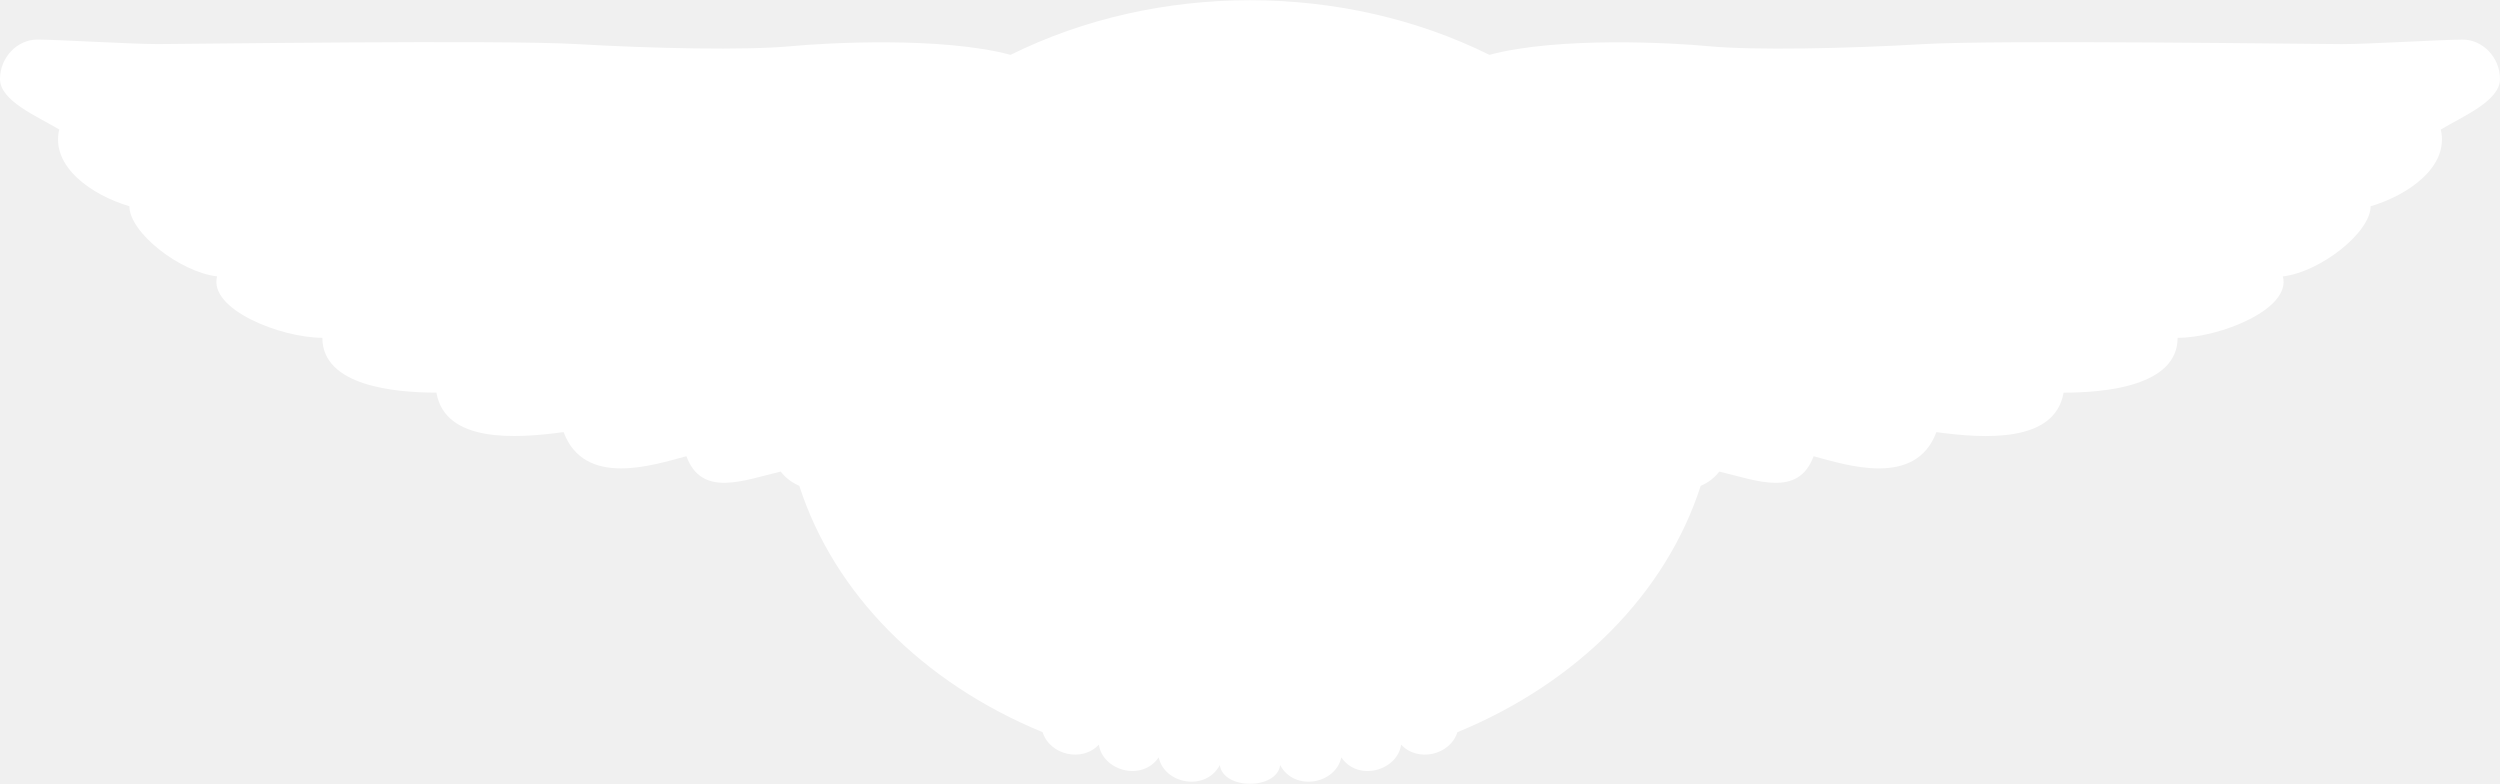
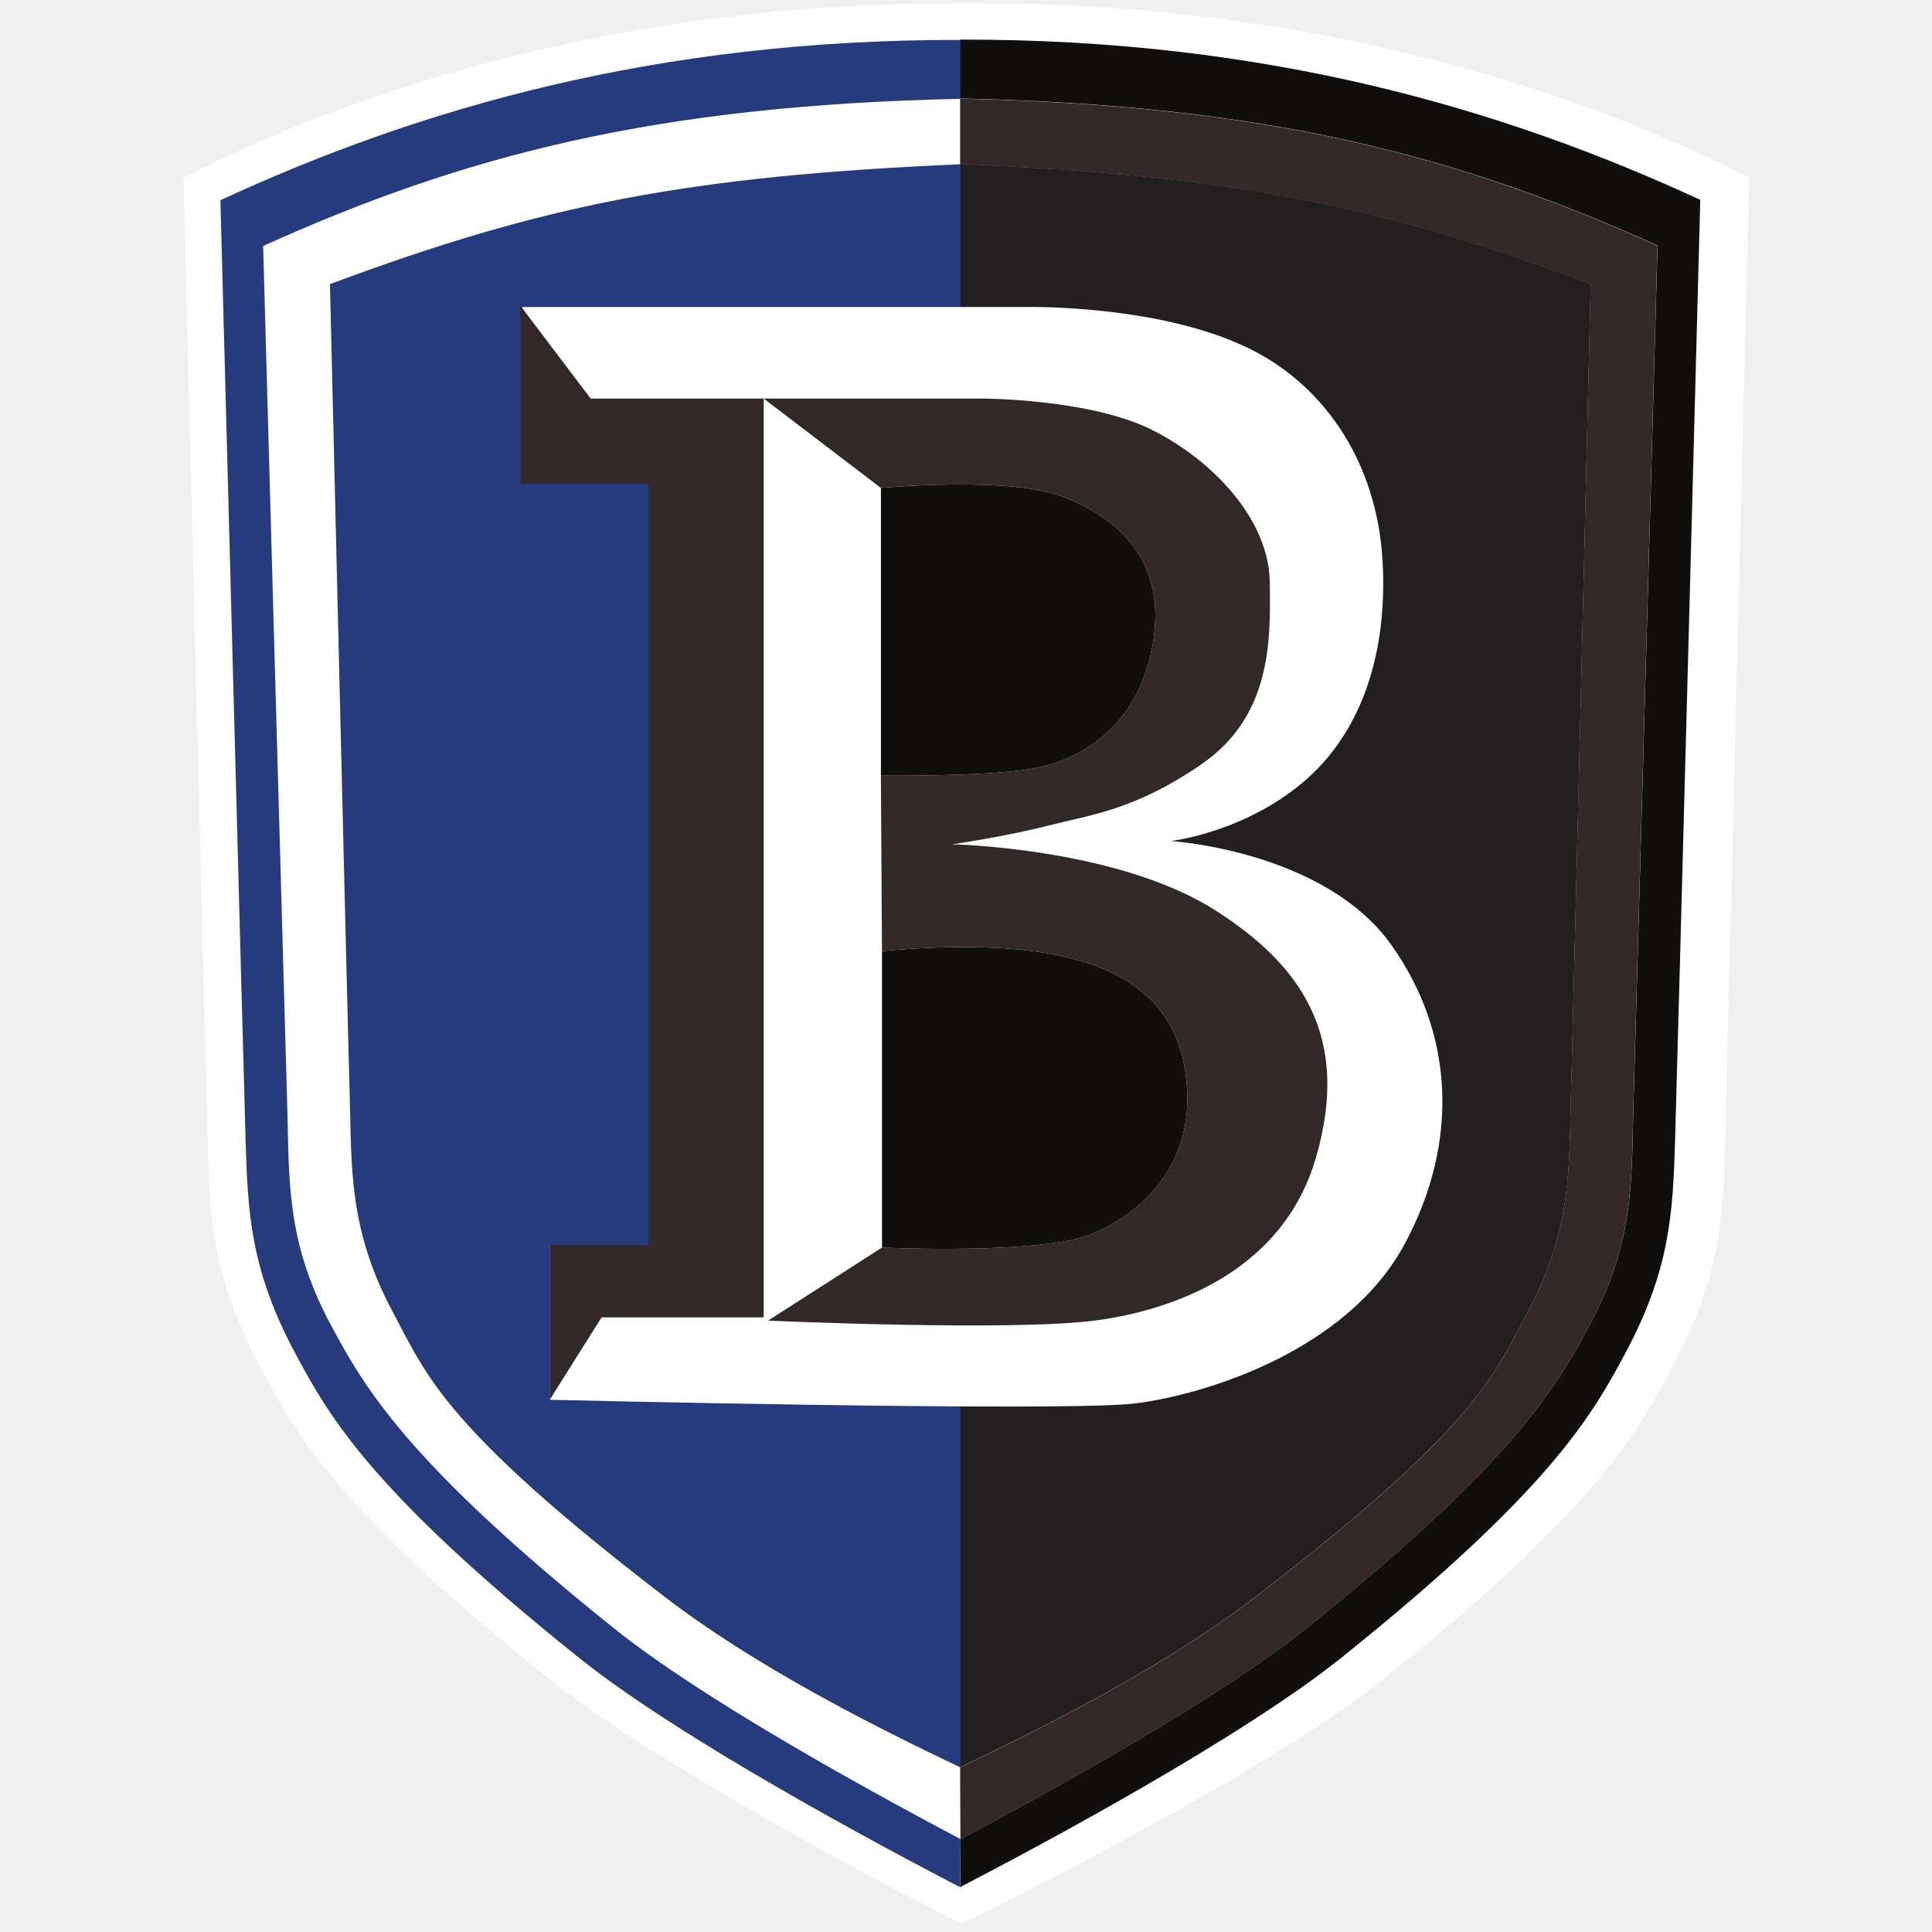
- <svg xmlns="http://www.w3.org/2000/svg" fill="#ffffff" width="2500" height="784" viewBox="0 0 140.53 44.046">
-   <path d="M71.961 42.996c.795 1.498 3.107 1.073 3.437-.433.951 1.386 3.153.739 3.363-.719.921 1.004 2.748.602 3.162-.698.006-.019-.006.019 0 0C88.7 38.359 93.66 33.317 95.6 27.298a2.58 2.58 0 0 0 1.045-.801c2.096.493 4.438 1.479 5.301-.863 1.85.493 5.729 1.784 6.903-1.355 2.712.37 6.656.616 7.15-2.219 2.342 0 6.409-.37 6.409-3.082 2.343 0 6.41-1.603 5.917-3.452 2.096-.246 4.932-2.465 4.932-3.944 2.095-.616 4.438-2.219 3.944-4.314 1.232-.74 3.328-1.603 3.328-2.835s-.986-2.219-2.096-2.219-5.301.254-6.78.254c-1.478 0-19.353-.247-23.544 0-4.191.246-9.492.362-12.081.116-1.907-.184-8.404-.556-12.305.487-8.262-4.094-18.653-4.095-26.917 0-3.9-1.042-10.398-.67-12.306-.489-2.589.247-7.889.13-12.081-.116-4.191-.247-22.066 0-23.545 0s-5.67-.254-6.78-.254S0 3.199 0 4.431c0 1.233 2.096 2.096 3.329 2.835-.494 2.096 1.849 3.698 3.944 4.314 0 1.479 2.835 3.698 4.931 3.944-.493 1.85 3.575 3.452 5.917 3.452 0 2.711 4.068 3.082 6.41 3.082.493 2.835 4.438 2.589 7.15 2.219 1.174 3.14 5.054 1.849 6.903 1.355.863 2.343 3.205 1.356 5.301.863.286.372.646.63 1.045.801 1.94 6.02 6.901 11.062 13.677 13.849.005.019-.006-.019 0 0 .414 1.3 2.241 1.702 3.162.698.21 1.458 2.412 2.104 3.363.719.329 1.506 2.642 1.931 3.436.433.189 1.401 3.204 1.401 3.393.001z" />
-   <path d="M48.939 26.99c.725 1.657 3.016 1.312 4.388.795 1.83 2.784 4.874 5.05 8.622 6.419l-2.977 5.046c-5.787-2.521-10.071-6.741-11.959-11.71a5.99 5.99 0 0 0 1.926-.55z" fill="#fff" />
-   <path d="M58.541 40.56c-6.389-2.698-11.085-7.418-13.03-13.076.321.07.654.097.987.091 1.905 5.147 6.304 9.521 12.254 12.118a2.6 2.6 0 0 0-.211.867zM61.884 40.711a.085.085 0 0 1-.003.009c-.947 2.33-3.756.982-2.485-1.218l3.027-5.13c.555.188 1.124.356 1.706.506.012.079-2.212 5.727-2.245 5.833zM65.085 41.436c-.586 2.331-3.396 1.62-2.735-.562l2.406-5.846c.572.13 1.155.24 1.748.329.006.022-1.419 6.079-1.419 6.079zM68.384 41.804c-.209 2.508-3.288 2.073-2.736-.425 0 .002 1.375-5.935 1.38-5.948.578.073 1.164.129 1.759.163.021.054-.401 6.16-.403 6.21zM68.92 41.766c0 .001.328-6.071.333-6.086.576.024 1.427.041 2.02-.019.028.052.41 6.042.416 6.091.186 2.455-2.916 2.505-2.769.014zM2.028 3.687c.276-.211.87-.2 1.621-.242 3.821 0 12.697.247 14.423.247s13.93 1.356 15.84 1.973c.863.247 1.048 1.109 0 1.171-1.048.062-14.076.248-15.925.248-1.434 0-8.893-.025-13.204-.88-2.332-.463-3.584-1.885-2.755-2.517zM6.225 8.252c2.219.062 13.313.124 14.608.062 1.294-.062 11.341-.616 12.512-.678 2.533-.133 3.353.995.678 1.603-1.356.309-13.868 1.726-23.36 1.541-1.788.062-4.191-.863-4.808-1.726-.616-.863.062-.802.37-.802zM10.54 12.321c1.541 0 19.723-1.356 23.545-2.157 3.324-.506 2.574 1.202 1.232 1.479-1.128.233-14.608 2.835-21.449 2.958-2.281-.061-4.931-2.219-3.328-2.28zM15.162 16.142c2.158-.247 16.519-2.527 20.402-3.575 3.512-.91 2.803 1.424 1.541 1.788-1.124.324-13.363 3.303-16.149 3.452a14.781 14.781 0 0 1-3.528-.238c-3.936-.787-2.266-1.427-2.266-1.427zM20.956 19.347c1.541-.308 14.053-3.144 17.628-4.499 1.742-.607 2.266 1.104 1.171 1.602-.678.308-10.293 4.314-14.854 4.561-1.664 0-4.742-.896-3.945-1.664zM41.357 16.758c-1.417.678-10.046 4.315-13.375 5.055-.462.123-.95.327-.911.584.296 1.968 6.422.294 6.847.158 2.356-.755 7.159-2.518 9.196-4.503-.493-.246-1.633-1.047-1.757-1.294zM43.946 18.854c-.924.616-6.965 3.761-9.738 4.623-1.449.483.076 1.973 2.906 1.166 3.128-.485 7.695-4.186 8.435-4.864-.37-.185-1.171-.678-1.603-.925zM46.782 20.519c-1.117.764-3.267 2.192-4.632 3.103-.563.376-1.907 1.119-1.878 1.713.014.284.554.823 3.021-.073 1.534-.628 3.391-1.905 4.968-4.188-.308-.094-1.11-.371-1.479-.555zM49.555 21.443c-.578.578-1.325 1.368-2.056 2.096-.673.868-2.173 1.493-1.657 2.496.559 1.086 2.319-.477 2.953-1.075.896-.847 1.761-1.966 2.086-3.086-.432-.123-.925-.246-1.326-.431z" fill="#fff" />
-   <path d="M28.106 3.199c1.603 0 7.026.37 8.999.37 5.668 0 13.338-1 18.61.083 3.277.673 3.747 1.622 3.747 2.642 0 1.327-1.109 2.124-1.895 2.7-.924.678-3.76 2.342-3.883 6.657-.739-.308-1.787-.493-1.047-2.034 1.291-2.583 4.194-5.729-.771-7.069-.783-.211-1.748-.349-2.927-.389-3.636-.123-8.909-.15-10.697-.458-1.787-.308-8.534-1.884-9.951-2.068-.617-.065-.617-.373-.185-.434z" fill="#fff" />
-   <path d="M42.355 6.947c1.294 0 5.257-.027 6.586.036 3.676.175 6.301 1.966 3.646 5.327-.52.657-1.91 2.034-2.465 2.527-.493.37-1.418-.247-.617-1.171-1.048.616-2.342.493-1.726-.924-.925.74-2.465.801-1.541-1.109-.616.493-2.342.432-1.233-1.048-.924.308-1.972-.247-1.294-1.171-1.171.186-1.849-.678-.616-1.355-1.171.305-1.479-1.051-.74-1.112zM38.739 6.292c-.499-.032-2.664-.384-2.612.783.052 1.168 2.457.727 2.951.635.91-.169 1.637-.447 1.616-.824-.021-.387-.969-.532-1.955-.594zM38.827 8.293c-.526.04-2.417-.053-2.122 1.015.093.336.788 1.016 3.113.451 1.019-.248 1.547-.794 1.547-1.228 0-.379-1.37-.327-2.538-.238zM40.32 10.027c-.374.062-2.542.21-2.179 1.303.254.762.644.521 1.305.6.436.052 3.666-.858 3.161-1.894-.15-.308-1.1-.204-2.287-.009zM41.392 11.576c-2.15.873-2.122 1.464-2.024 1.783.097.32 1.083.715 3.123-.282 1.033-.505 1.046-1.079.792-1.485-.317-.509-1.119-.33-1.891-.016zM42.897 13.044c-2.238.78-2.11 1.492-1.933 1.91.195.462.902.954 2.77-.236 1.128-.718 1.862-1.32 1.661-1.798-.182-.434-1.249-.321-2.498.124zM43.773 15.286c-.587.356-.854.838-.484 1.387.662.984 2.614-.752 3.104-1.283.364-.394.597-.808.391-1.111-.213-.312-.875-.288-3.011 1.007zM47.307 15.453c-2.606 1.329-2.356 1.973-1.993 2.248.401.304 1.346.623 2.926-1.203.693-.8.312-1.676-.933-1.045zM48.608 16.847c-.55.615-1.839 1.542-.841 2.233.841.582 1.334-.057 1.748-.453 2.394-2.303 1.602-3.761-.907-1.78z" fill="#fff" />
-   <path d="M56.472 4.775c1.83.915 2.587 1.887.708 3.215-.23.162.054.565.284.403 2.068-1.46 1.623-2.975-.771-4.059-.252-.126-.472.315-.221.441z" />
-   <path d="M81.59 25.638c0-1.966-2.025-3.932-4.274-4.61-.601-.136-.506-.67-.038-.881.45-.204 3.075-2.034 3.038-4.339 0-2.237-2.626-5.627-10.276-5.627-4.5 0-8.25 1.017-10.5 2.916.524.407 1.125 1.017 1.125 1.695v12.407c-.075.746-.45 1.356-1.051 2.034 2.02 1.434 5.637 2.802 10.83 2.785 5.55-.136 11.146-1.77 11.146-6.38z" fill="#fff" />
-   <ellipse cx="70.42" cy="16.214" rx="4.322" ry="3.452" />
-   <ellipse cx="70.977" cy="25.57" rx="4.845" ry="3.644" />
-   <path d="M51.644 19.617c.169-.841.44-1.658.802-2.443-.021-.031-.662-.851-2.241 1.431-.872 1.259.668 1.766 1.439 1.012zM51.593 23.493c-.65.755-1.263 1.389-1.668 1.895-.846 1.058 1.355 2.362 2.541.858a10.977 10.977 0 0 1-.873-2.753zM81.929 3.771a6.226 6.226 0 0 1 1.096-.488c-7.892-3.72-17.629-3.72-25.52 0 .41.142.778.304 1.095.488 7.308-3.183 16.085-3.155 23.329 0z" fill="#fff" />
-   <path d="M85.562 13.558c-.886-3.082-3.098-4.336-3.956-4.936-1.725-1.205-1.631-2.986-.157-4.521-7.043-2.969-15.408-2.935-22.368 0 1.474 1.535 1.567 3.316-.157 4.521-.858.6-3.071 1.854-3.956 4.936 7.523-7.753 23.071-7.754 30.594 0zM91.591 26.99c-.726 1.657-3.017 1.312-4.388.795-1.83 2.784-4.874 5.05-8.623 6.419l2.978 5.046c5.787-2.521 10.07-6.741 11.96-11.71a5.981 5.981 0 0 1-1.927-.55z" fill="#fff" />
-   <path d="M81.989 40.56c6.389-2.698 11.086-7.418 13.03-13.076a4.28 4.28 0 0 1-.987.091c-1.905 5.147-6.304 9.521-12.254 12.118a2.6 2.6 0 0 1 .211.867zM78.645 40.711l.004.009c.947 2.33 3.756.982 2.485-1.218l-3.027-5.13c-.555.188-1.123.356-1.706.506-.012.079 2.212 5.727 2.244 5.833zM75.444 41.436c.587 2.331 3.396 1.62 2.735-.562 0 0-2.28-5.543-2.406-5.846-.571.13-1.154.24-1.747.329-.006.022 1.418 6.079 1.418 6.079zM72.146 41.804c.209 2.508 3.287 2.073 2.735-.425.001.002-1.374-5.935-1.38-5.948-.578.073-1.165.129-1.759.163-.02.054.402 6.16.404 6.21zM138.502 3.687c-.276-.211-.87-.2-1.621-.242-3.821 0-12.697.247-14.423.247s-13.93 1.356-15.84 1.973c-.863.247-1.048 1.109 0 1.171 1.048.062 14.075.248 15.924.248 1.435 0 8.894-.025 13.204-.88 2.334-.463 3.586-1.885 2.756-2.517zM134.304 8.252c-2.219.062-13.312.124-14.607.062-1.294-.062-11.341-.616-12.512-.678-2.533-.133-3.354.995-.678 1.603 1.355.309 13.868 1.726 23.359 1.541 1.787.062 4.191-.863 4.808-1.726s-.061-.802-.37-.802zM129.99 12.321c-1.541 0-19.723-1.356-23.545-2.157-3.324-.506-2.574 1.202-1.232 1.479 1.128.233 14.607 2.835 21.449 2.958 2.28-.061 4.93-2.219 3.328-2.28zM125.368 16.142c-2.157-.247-16.519-2.527-20.401-3.575-3.512-.91-2.804 1.424-1.541 1.788 1.123.324 13.362 3.303 16.148 3.452a14.781 14.781 0 0 0 3.528-.238c3.936-.787 2.266-1.427 2.266-1.427zM119.574 19.347c-1.541-.308-14.053-3.144-17.628-4.499-1.741-.607-2.266 1.104-1.171 1.602.678.308 10.293 4.314 14.854 4.561 1.664 0 4.742-.896 3.945-1.664zM99.172 16.758c1.417.678 10.047 4.315 13.375 5.055.462.123.95.327.911.584-.296 1.968-6.422.294-6.847.158-2.355-.755-7.159-2.518-9.196-4.503.494-.246 1.634-1.047 1.757-1.294zM96.583 18.854c.924.616 6.965 3.761 9.738 4.623 1.449.483-.076 1.973-2.906 1.166-3.128-.485-7.695-4.186-8.435-4.864.371-.185 1.172-.678 1.603-.925zM93.749 20.519c1.116.764 3.267 2.192 4.632 3.103.563.376 1.907 1.119 1.878 1.713-.014.284-.554.823-3.021-.073-1.534-.628-3.391-1.905-4.968-4.188.307-.094 1.108-.371 1.479-.555zM90.974 21.443c.578.578 1.326 1.368 2.057 2.096.674.868 2.174 1.493 1.657 2.496-.559 1.086-2.319-.477-2.952-1.075-.896-.847-1.762-1.966-2.087-3.086.432-.123.925-.246 1.325-.431z" fill="#fff" />
-   <path d="M112.424 3.199c-1.603 0-7.026.37-8.999.37-5.669 0-13.339-1-18.61.083-3.277.673-3.747 1.622-3.747 2.642 0 1.327 1.108 2.124 1.894 2.7.925.678 3.761 2.342 3.884 6.657.739-.308 1.787-.493 1.048-2.034-1.292-2.583-4.194-5.729.771-7.069.783-.211 1.748-.349 2.928-.389 3.636-.123 8.909-.15 10.696-.458s8.534-1.884 9.951-2.068c.616-.065.616-.373.184-.434z" fill="#fff" />
-   <path d="M98.174 6.947c-1.294 0-5.257-.027-6.586.036-3.676.175-6.301 1.966-3.646 5.327.52.657 1.91 2.034 2.465 2.527.493.37 1.418-.247.616-1.171 1.049.616 2.343.493 1.727-.924.924.74 2.465.801 1.541-1.109.616.493 2.342.432 1.232-1.048.925.308 1.973-.247 1.294-1.171 1.172.186 1.85-.678.616-1.355 1.173.305 1.481-1.051.741-1.112zM101.791 6.292c.499-.032 2.664-.384 2.612.783-.052 1.168-2.457.727-2.951.635-.91-.169-1.637-.447-1.616-.824.021-.387.969-.532 1.955-.594zM101.704 8.293c.525.04 2.417-.053 2.121 1.015-.093.336-.787 1.016-3.112.451-1.02-.248-1.547-.794-1.547-1.228 0-.379 1.369-.327 2.538-.238zM100.209 10.027c.374.062 2.542.21 2.179 1.303-.254.762-.644.521-1.305.6-.436.052-3.666-.858-3.161-1.894.151-.308 1.101-.204 2.287-.009zM99.138 11.576c2.149.873 2.121 1.464 2.024 1.783-.098.32-1.083.715-3.123-.282-1.033-.505-1.047-1.079-.793-1.485.318-.509 1.12-.33 1.892-.016zM97.632 13.044c2.238.78 2.11 1.492 1.933 1.91-.195.462-.902.954-2.771-.236-1.128-.718-1.862-1.32-1.66-1.798.183-.434 1.249-.321 2.498.124zM96.756 15.286c.587.356.854.838.484 1.387-.661.984-2.614-.752-3.104-1.283-.363-.394-.597-.808-.391-1.111.213-.312.876-.288 3.011 1.007zM93.223 15.453c2.606 1.329 2.356 1.973 1.993 2.248-.401.304-1.346.623-2.926-1.203-.693-.8-.312-1.676.933-1.045zM91.921 16.847c.55.615 1.839 1.542.842 2.233-.842.582-1.335-.057-1.748-.453-2.394-2.303-1.602-3.761.906-1.78z" fill="#fff" />
-   <path d="M84.058 4.775c-1.83.915-2.587 1.887-.707 3.215.229.162-.055.565-.285.403-2.067-1.46-1.622-2.975.772-4.059.251-.126.471.315.22.441z" />
-   <path d="M88.886 19.617c-.17-.841-.44-1.658-.803-2.443.021-.031.662-.851 2.241 1.431.873 1.259-.667 1.766-1.438 1.012zM88.936 23.493c.65.755 1.264 1.389 1.669 1.895.846 1.058-1.355 2.362-2.541.858.411-.881.707-1.803.872-2.753z" fill="#fff" />
+ <svg xmlns="http://www.w3.org/2000/svg" width="200px" height="200px" viewBox="0 0 200 200" version="1.1">
+   <g id="bentley" stroke="none" stroke-width="1" fill="none" fill-rule="evenodd">
+     <g id="bentley_BGL">
+       <g id="bentley" transform="translate(19, 0)">
+         <g id="g10">
+           <g transform="translate(81.18742, 99.58937) scale(-1, 1) rotate(-180) translate(-81.18742, -99.58937) translate(0, 0.076728)">
+             <g id="g12">
+               <path d="M81.489,198.762 C113.088,198.912 141.209,191.391 162.072,180.71 C162.072,180.71 159.715,85.646 159.502,78.64 C159.276,71.193 158.444,65.627 153.757,56.902 C150.315,50.493 146.009,42.761 124.427,25.461 C111.201,14.859 81.136,0.252 81.136,0.252 L80.431,0 C80.431,0 50.87,14.859 37.646,25.461 C16.063,42.761 11.757,50.493 8.315,56.902 C3.628,65.627 2.797,71.193 2.57,78.64 C2.357,85.646 0,180.71 0,180.71 C20.864,191.391 48.985,198.912 80.583,198.762 L81.489,198.762" id="path14" fill="#FFFFFF" />
+               <path d="M80.431,188.87 C48.72,188.194 28.99,183.004 8.24,173.639 C8.24,173.639 10.521,91.626 10.734,84.62 C10.961,77.173 10.545,70.704 15.232,61.979 C18.674,55.57 22.98,47.838 44.562,30.538 C53.753,23.17 70.866,13.782 80.431,8.718 L80.406,3.73 C72.317,7.928 51.456,19.057 40.934,27.492 C19.352,44.792 15.046,52.524 11.603,58.933 C6.917,67.658 6.652,73.563 6.425,81.009 C6.212,88.016 3.817,178.378 3.817,178.378 C24.46,187.918 49.068,195.04 80.431,194.966 L80.431,188.87" id="path16" fill="#253B7D" />
+               <path d="M80.431,16.134 C71.171,20.534 59.081,26.67 49.741,33.848 C26.836,51.449 25.137,56.811 21.695,63.22 C17.009,71.945 17.424,78.414 17.197,85.861 C16.984,92.867 15.156,169.69 15.156,169.69 C37.267,177.927 52.122,180.86 80.431,182.101 L80.431,16.134" id="path18" fill="#253B7D" />
+               <path d="M80.398,188.906 C112.109,188.229 131.839,183.039 152.59,173.675 C152.59,173.675 150.308,91.662 150.095,84.655 C149.868,77.209 150.284,70.74 145.597,62.015 C142.155,55.606 137.849,47.873 116.267,30.573 C107.077,23.206 89.997,13.782 80.431,8.718 L80.423,3.765 C88.512,7.963 109.374,19.093 119.896,27.527 C141.477,44.827 145.784,52.559 149.226,58.968 C153.912,67.693 154.177,73.598 154.404,81.045 C154.617,88.051 157.012,178.413 157.012,178.413 C136.369,187.954 111.762,195.075 80.398,195.002 L80.398,188.906" id="path20" fill="#100F0D" />
+               <path d="M80.398,16.169 C89.658,20.57 101.749,26.705 111.089,33.883 C133.994,51.484 135.692,56.847 139.134,63.256 C143.821,71.981 143.405,78.45 143.632,85.896 C143.845,92.903 145.673,169.726 145.673,169.726 C123.562,177.962 108.708,180.895 80.398,182.137 L80.398,16.169" id="path22" fill="#231F20" />
+               <path d="M37.948,54.195 L37.948,70.141 L48.229,70.141 L48.229,149.12 L35.075,149.12 L35.075,167.322 L87.235,167.322 C87.235,167.322 101.22,167.623 110.593,162.884 C118.252,159.012 123.56,151.099 124.125,140.996 C124.654,131.518 121.968,123.576 116.414,118.581 C110.14,112.94 102.202,112.037 102.202,112.037 C102.202,112.037 118.077,111.059 125.032,101.282 C131.525,92.152 132.1,80.861 126.392,70.292 C120.42,59.234 105.755,54.721 98.498,53.818 C91.242,52.915 37.948,54.195 37.948,54.195" id="path24" fill="#FFFFFF" />
+               <polyline id="path26" fill="#312827" points="37.948 54.269 37.948 70.178 48.153 70.178 48.153 149.043 34.886 149.043 34.886 167.434 42.143 157.844 60.059 157.844 60.059 62.731 43.277 62.731 37.948 54.269" />
+               <path d="M72.192,118.806 L72.192,148.592 C72.192,148.592 85.459,149.833 91.015,147.689 C96.571,145.546 101.615,141.303 100.426,133.022 C99.179,124.334 93.283,120.385 87.613,119.483 C82.584,118.682 72.192,118.806 72.192,118.806" id="path28" fill="#100F0D" />
+               <path d="M72.305,100.641 L72.305,69.952 C72.305,69.952 88.974,69.162 94.19,71.419 C99.406,73.675 105.075,78.865 103.714,88.117 C102.5,96.376 96.004,99.4 88.747,100.528 C81.49,101.656 72.305,100.641 72.305,100.641" id="path30" fill="#100F0D" />
+               <path d="M72.19,118.807 C72.19,118.807 82.582,118.684 87.611,119.484 C93.281,120.387 99.177,124.336 100.424,133.023 C101.613,141.305 96.569,145.547 91.013,147.691 C85.456,149.834 72.19,148.593 72.19,148.593 L60.059,157.844 L82.624,157.844 C82.624,157.844 93.849,157.844 100.313,154.572 C106.776,151.3 112.332,145.207 112.445,138.889 C112.559,132.571 112.559,124.899 105.302,119.934 C98.407,115.218 93.849,114.744 89.427,113.616 C85.005,112.488 79.562,111.698 79.562,111.698 C79.562,111.698 96.684,111.359 106.889,104.815 C115.509,99.287 120.95,91.953 117.208,79.204 C113.466,66.455 100.571,63.192 94.303,62.393 C85.459,61.265 60.513,62.393 60.513,62.393 L72.303,69.954 C72.303,69.954 88.972,69.164 94.188,71.42 C99.404,73.677 105.073,78.867 103.713,88.119 C102.498,96.377 96.002,99.401 88.745,100.529 C81.488,101.658 72.303,100.642 72.303,100.642" id="path32" fill="#312827" />
+               <path d="M80.389,182.116 C108.698,180.875 123.552,177.941 145.663,169.705 C145.663,169.705 143.836,92.882 143.622,85.876 C143.396,78.429 143.811,71.96 139.124,63.235 C135.682,56.826 133.984,51.464 111.079,33.863 C101.739,26.685 89.649,20.549 80.389,16.149 L80.422,8.698 C89.987,13.762 107.067,23.186 116.257,30.553 C137.839,47.853 142.146,55.585 145.588,61.994 C150.274,70.719 149.859,77.188 150.086,84.634 C150.299,91.641 152.58,173.654 152.58,173.654 C131.83,183.018 112.1,188.208 80.389,188.885 L80.389,182.116" id="path34" fill="#312827" />
+             </g>
+           </g>
+         </g>
+       </g>
+     </g>
+   </g>
</svg>
